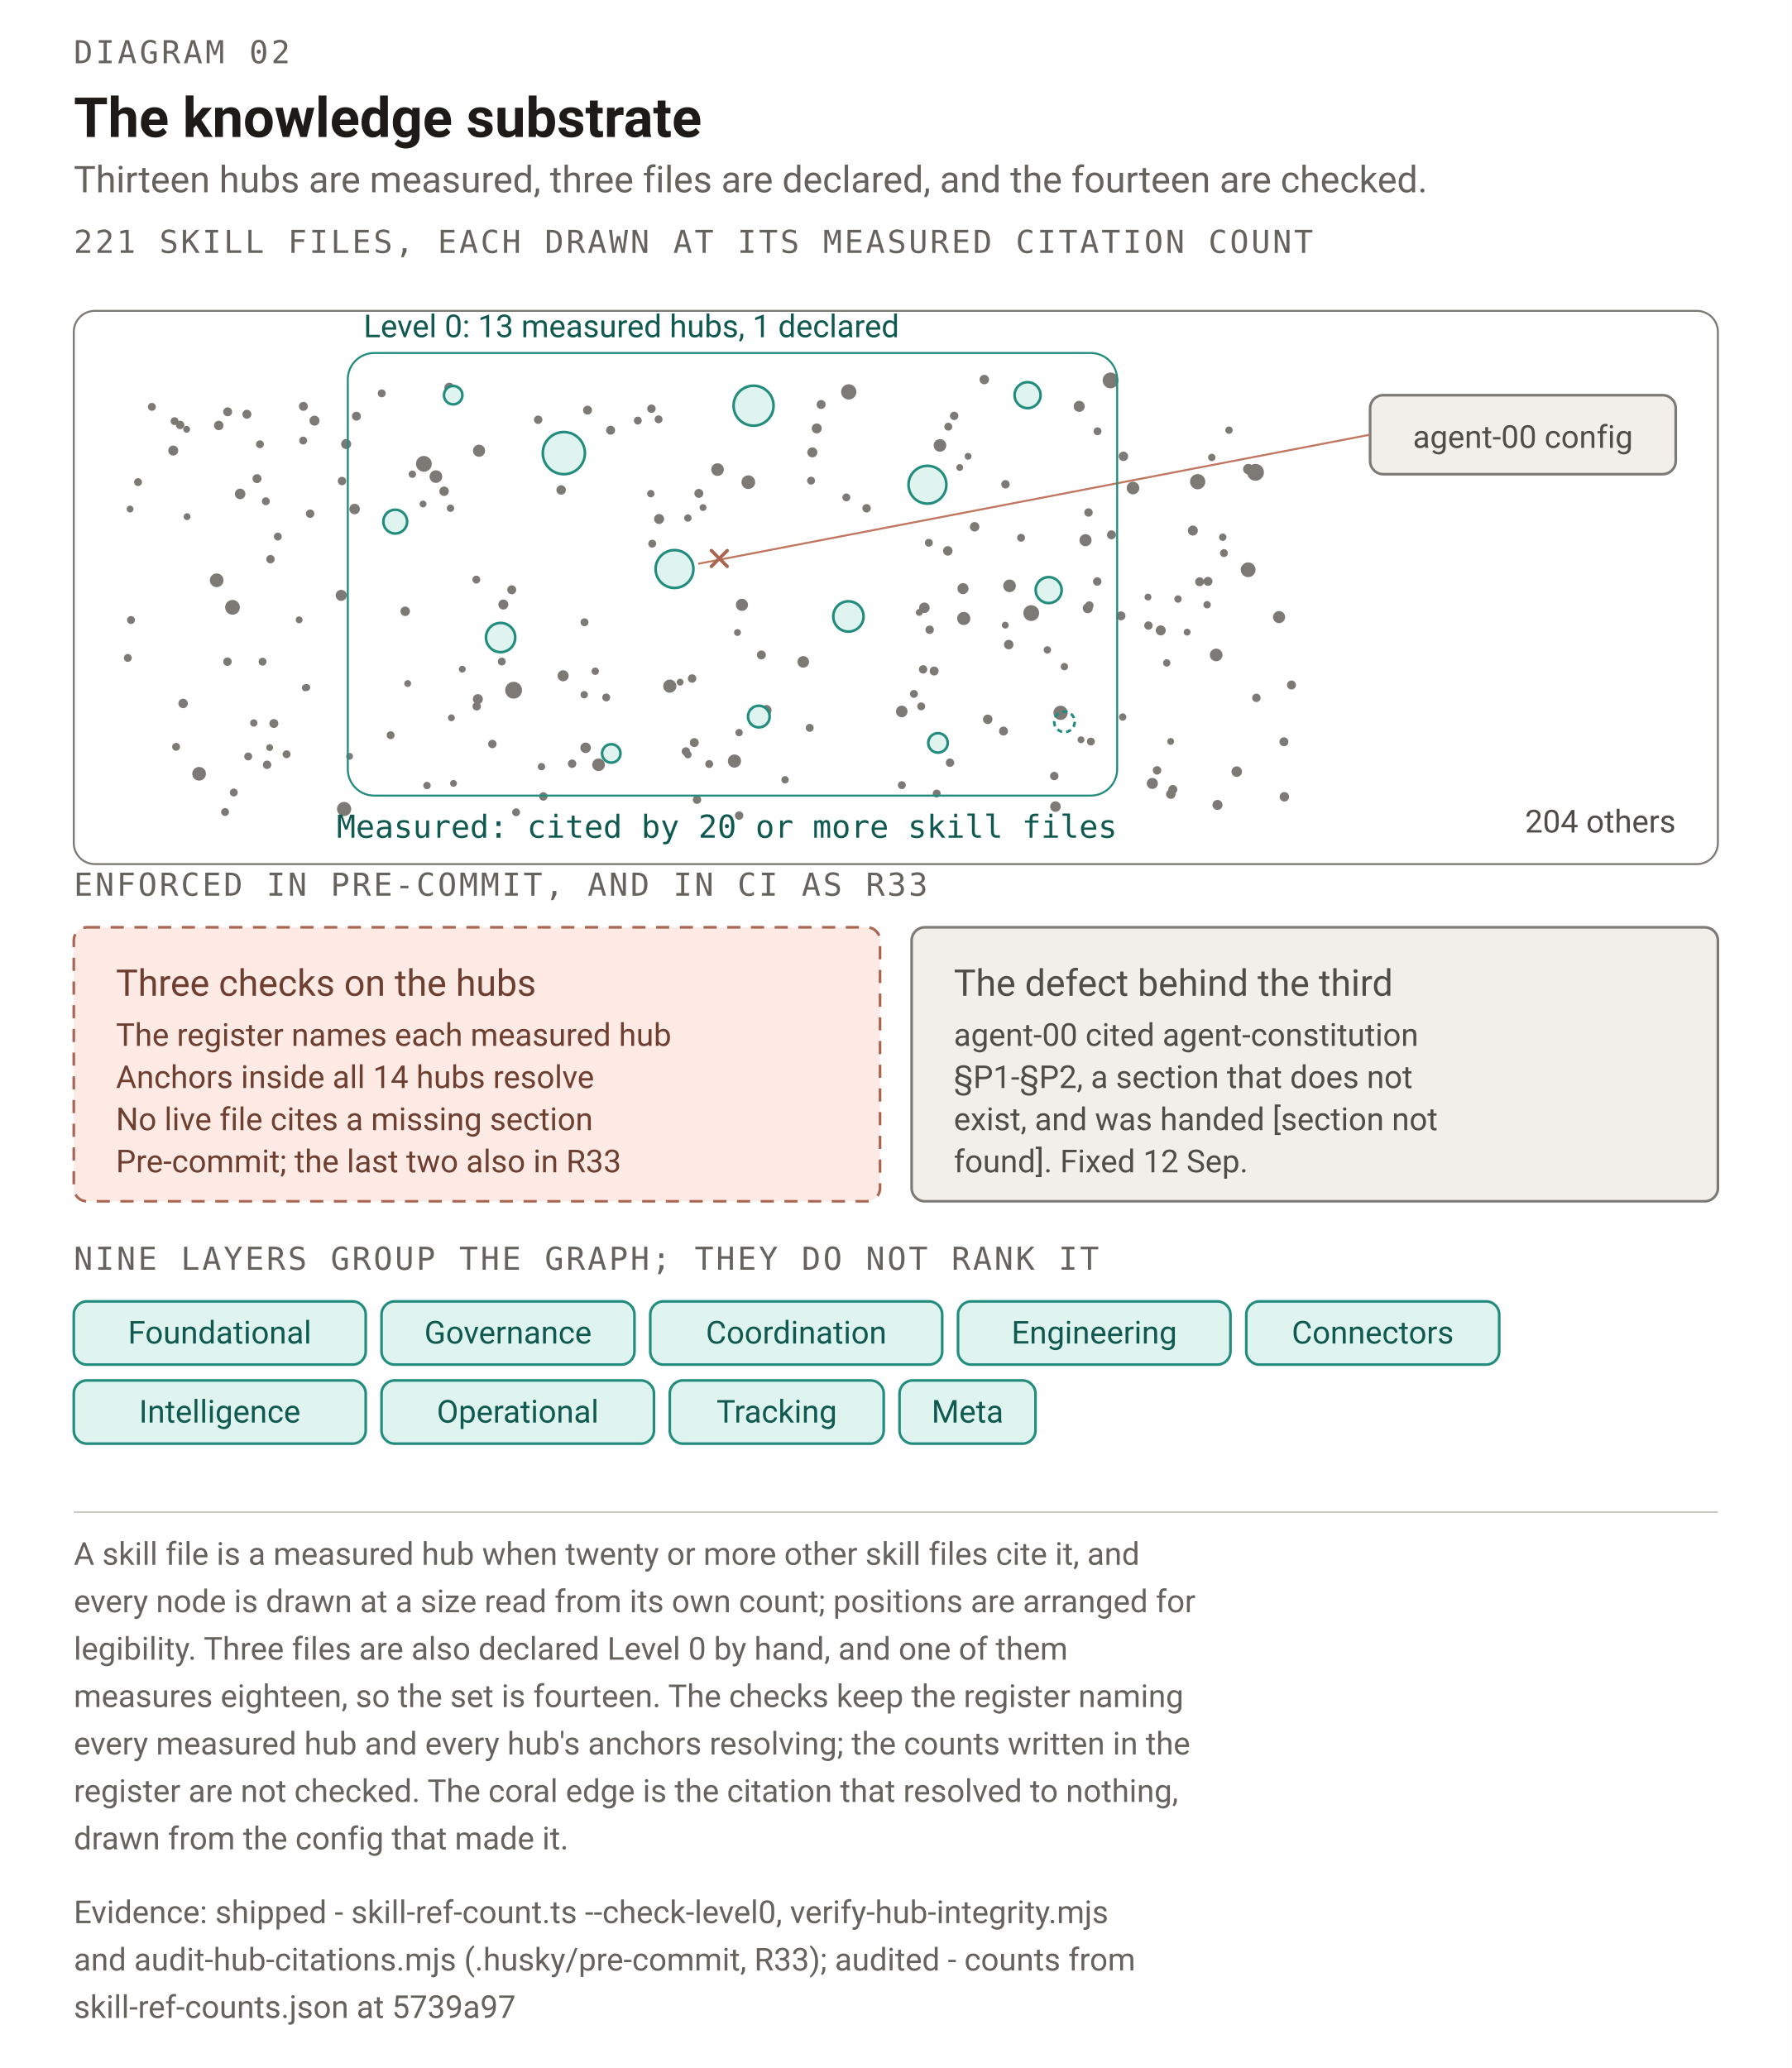
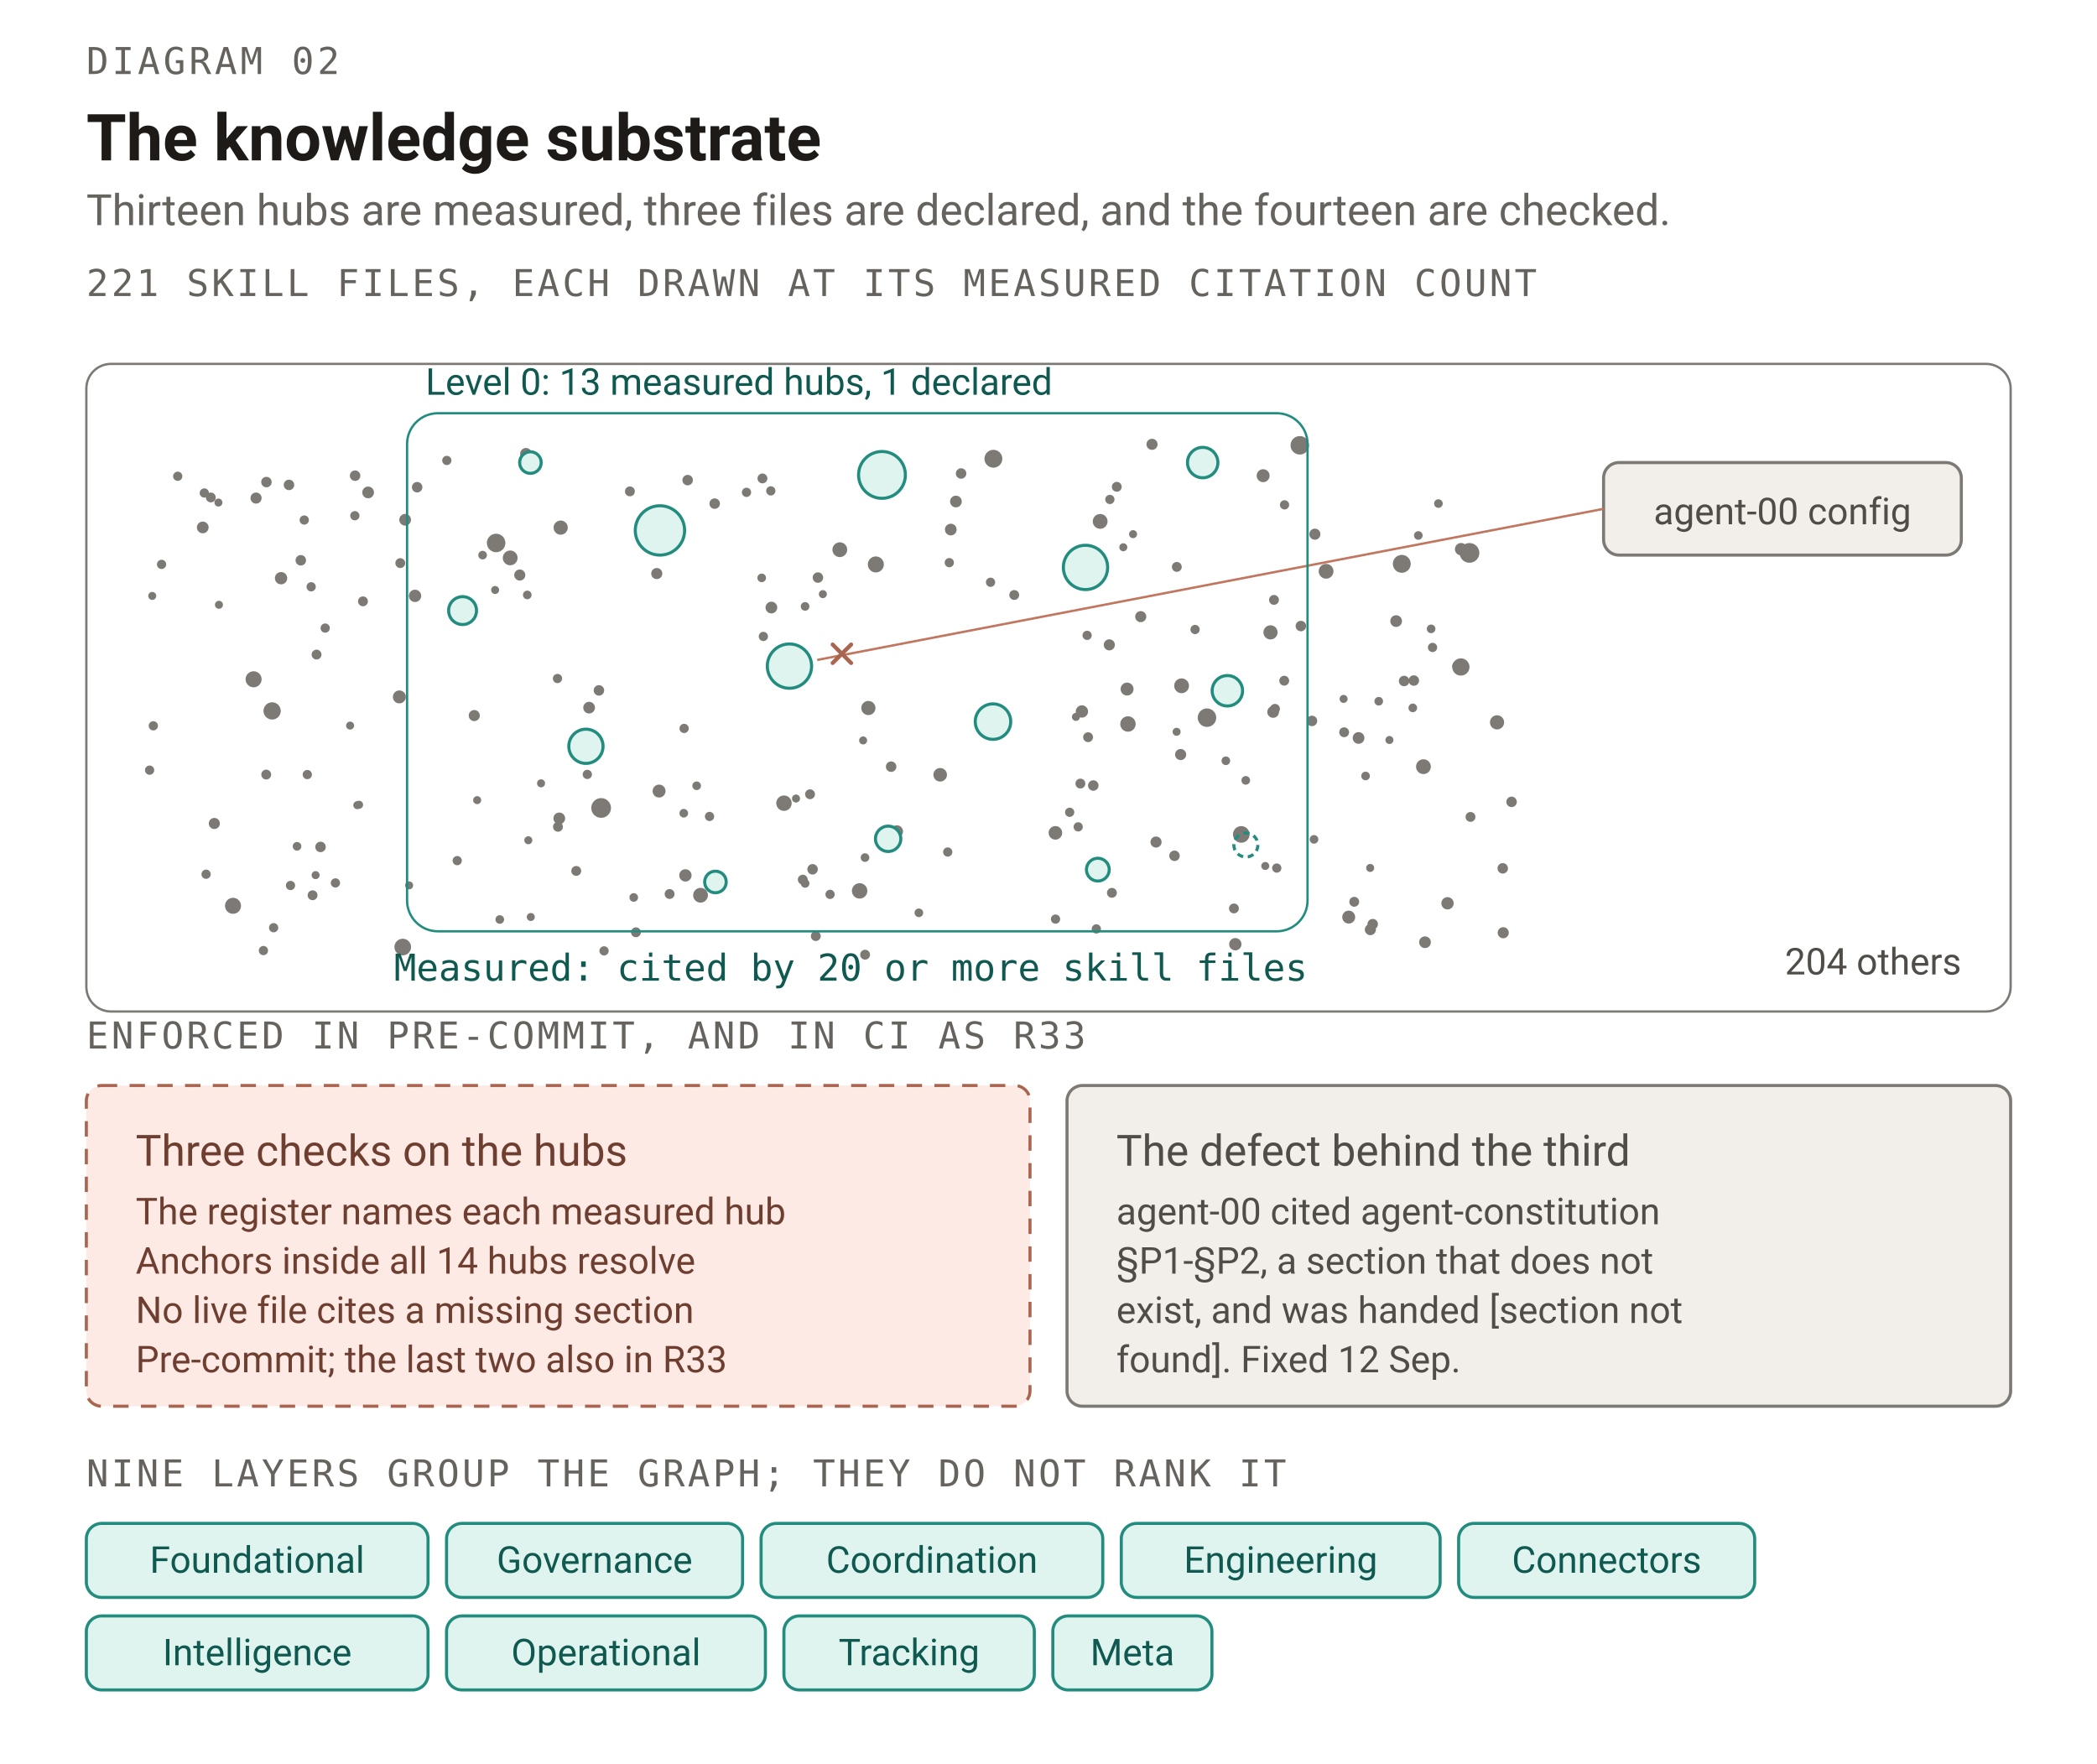
- <svg xmlns="http://www.w3.org/2000/svg" viewBox="0 0 680 785" width="100%" role="img" aria-label="The knowledge substrate. Thirteen hubs are measured, three files are declared, and the fourteen are checked.">
+ <svg xmlns="http://www.w3.org/2000/svg" viewBox="0 0 680 572" width="100%" role="img" aria-label="The knowledge substrate. Thirteen hubs are measured, three files are declared, and the fourteen are checked.">
  <style>text{font-family:system-ui,-apple-system,'Segoe UI',Roboto,'Helvetica Neue',sans-serif}text.mono{font-family:ui-monospace,'SFMono-Regular','Cascadia Mono','Segoe UI Mono','DejaVu Sans Mono','Liberation Mono',monospace}.num{font-variant-numeric:tabular-nums}@media (prefers-color-scheme:dark){.teal-f{fill:#122925;stroke:#61c2b2}.teal-o{stroke:#61c2b2}.teal-t{fill:#bee8e0}.teal-m{fill:#61c2b2}.teal-h{stroke:#32a091}.purple-f{fill:#242232;stroke:#ada4e6}.purple-o{stroke:#ada4e6}.purple-t{fill:#dddafb}.purple-m{fill:#ada4e6}.purple-h{stroke:#8b81c5}.coral-f{fill:#311f19;stroke:#e39982}.coral-o{stroke:#e39982}.coral-t{fill:#fad5c9}.coral-m{fill:#e39982}.coral-h{stroke:#c0765f}.gray-f{fill:#262421;stroke:#b1ada8}.gray-o{stroke:#b1ada8}.gray-t{fill:#e1ddd8}.gray-m{fill:#b1ada8}.gray-h{stroke:#8f8b87}.surface{fill:#0d0b08}.ink{fill:#ebe7e2}.mute{fill:#dbd7d2}.rule{stroke:#5b5753}}[data-theme=dark] .teal-f{fill:#122925;stroke:#61c2b2}[data-theme=dark] .teal-o{stroke:#61c2b2}[data-theme=dark] .teal-t{fill:#bee8e0}[data-theme=dark] .teal-m{fill:#61c2b2}[data-theme=dark] .teal-h{stroke:#32a091}[data-theme=dark] .purple-f{fill:#242232;stroke:#ada4e6}[data-theme=dark] .purple-o{stroke:#ada4e6}[data-theme=dark] .purple-t{fill:#dddafb}[data-theme=dark] .purple-m{fill:#ada4e6}[data-theme=dark] .purple-h{stroke:#8b81c5}[data-theme=dark] .coral-f{fill:#311f19;stroke:#e39982}[data-theme=dark] .coral-o{stroke:#e39982}[data-theme=dark] .coral-t{fill:#fad5c9}[data-theme=dark] .coral-m{fill:#e39982}[data-theme=dark] .coral-h{stroke:#c0765f}[data-theme=dark] .gray-f{fill:#262421;stroke:#b1ada8}[data-theme=dark] .gray-o{stroke:#b1ada8}[data-theme=dark] .gray-t{fill:#e1ddd8}[data-theme=dark] .gray-m{fill:#b1ada8}[data-theme=dark] .gray-h{stroke:#8f8b87}[data-theme=dark] .surface{fill:#0d0b08}[data-theme=dark] .ink{fill:#ebe7e2}[data-theme=dark] .mute{fill:#dbd7d2}[data-theme=dark] .rule{stroke:#5b5753}[data-theme=light] .teal-f{fill:#dff4ef;stroke:#228c7e}[data-theme=light] .teal-o{stroke:#228c7e}[data-theme=light] .teal-t{fill:#0f5950}[data-theme=light] .teal-m{fill:#228c7e}[data-theme=light] .teal-h{stroke:#32a091}[data-theme=light] .purple-f{fill:#eeecfd;stroke:#7a70af}[data-theme=light] .purple-o{stroke:#7a70af}[data-theme=light] .purple-t{fill:#4d4671}[data-theme=light] .purple-m{fill:#7a70af}[data-theme=light] .purple-h{stroke:#8b81c5}[data-theme=light] .coral-f{fill:#fdeae4;stroke:#aa6550}[data-theme=light] .coral-o{stroke:#aa6550}[data-theme=light] .coral-t{fill:#6e3f30}[data-theme=light] .coral-m{fill:#aa6550}[data-theme=light] .coral-h{stroke:#c0765f}[data-theme=light] .gray-f{fill:#f2eee9;stroke:#7d7a75}[data-theme=light] .gray-o{stroke:#7d7a75}[data-theme=light] .gray-t{fill:#504c48}[data-theme=light] .gray-m{fill:#7d7a75}[data-theme=light] .gray-h{stroke:#8f8b87}[data-theme=light] .surface{fill:#ffffff}[data-theme=light] .ink{fill:#1d1a17}[data-theme=light] .mute{fill:#66635e}[data-theme=light] .rule{stroke:#c1bdb8}</style>
  <defs>
    <marker id="ar-teal" viewBox="0 0 10 10" refX="8.5" refY="5" markerWidth="5" markerHeight="5" orient="auto-start-reverse">
      <path d="M0,1.5 L9,5 L0,8.5" fill="none" stroke="#228c7e" stroke-width="1.4" stroke-linecap="round" stroke-linejoin="round" class="teal-o" />
    </marker>
    <marker id="ar-purple" viewBox="0 0 10 10" refX="8.5" refY="5" markerWidth="5" markerHeight="5" orient="auto-start-reverse">
      <path d="M0,1.5 L9,5 L0,8.5" fill="none" stroke="#7a70af" stroke-width="1.4" stroke-linecap="round" stroke-linejoin="round" class="purple-o" />
    </marker>
    <marker id="ar-coral" viewBox="0 0 10 10" refX="8.5" refY="5" markerWidth="5" markerHeight="5" orient="auto-start-reverse">
      <path d="M0,1.5 L9,5 L0,8.5" fill="none" stroke="#aa6550" stroke-width="1.4" stroke-linecap="round" stroke-linejoin="round" class="coral-o" />
    </marker>
    <marker id="ar-gray" viewBox="0 0 10 10" refX="8.5" refY="5" markerWidth="5" markerHeight="5" orient="auto-start-reverse">
      <path d="M0,1.5 L9,5 L0,8.5" fill="none" stroke="#7d7a75" stroke-width="1.4" stroke-linecap="round" stroke-linejoin="round" class="gray-o" />
    </marker>
  </defs>
-   <rect x="0" y="0" width="680" height="785" fill="#ffffff" class="surface" />
+   <rect x="0" y="0" width="680" height="572" fill="#ffffff" class="surface" />
  <text x="28" y="24" font-size="12" fill="#66635e" letter-spacing="1.1" class="mute mono">DIAGRAM 02</text>
  <text x="28" y="52" font-size="21" fill="#1d1a17" font-weight="600" class="ink">The knowledge substrate</text>
  <text x="28" y="73" font-size="14" fill="#66635e" class="mute">Thirteen hubs are measured, three files are declared, and the fourteen are checked.</text>
  <text x="28" y="96" font-size="12" fill="#66635e" font-weight="500" letter-spacing="0.9" class="mute mono">221 SKILL FILES, EACH DRAWN AT ITS MEASURED CITATION COUNT</text>
  <rect x="28" y="118" width="624" height="210" rx="8" fill="none" stroke="#7d7a75" stroke-width="0.75" class="gray-o" />
  <circle cx="476.51" cy="179.29" r="3.2" fill="#7d7a75" class="gray-m" />
  <circle cx="194.93" cy="262.0" r="3.2" fill="#7d7a75" class="gray-m" />
  <circle cx="160.88" cy="176.07" r="3.0" fill="#7d7a75" class="gray-m" />
  <circle cx="391.39" cy="232.72" r="3.0" fill="#7d7a75" class="gray-m" />
  <circle cx="421.49" cy="144.4" r="3.0" fill="#7d7a75" class="gray-m" />
  <circle cx="454.56" cy="182.84" r="2.9" fill="#7d7a75" class="gray-m" />
  <circle cx="322.13" cy="148.76" r="2.9" fill="#7d7a75" class="gray-m" />
  <circle cx="473.72" cy="216.28" r="2.8" fill="#7d7a75" class="gray-m" />
  <circle cx="88.24" cy="230.53" r="2.8" fill="#7d7a75" class="gray-m" />
  <circle cx="130.6" cy="307.1" r="2.7" fill="#7d7a75" class="gray-m" />
  <circle cx="402.51" cy="270.58" r="2.7" fill="#7d7a75" class="gray-m" />
  <circle cx="82.24" cy="220.27" r="2.6" fill="#7d7a75" class="gray-m" />
  <circle cx="75.56" cy="293.73" r="2.6" fill="#7d7a75" class="gray-m" />
  <circle cx="284.01" cy="183.03" r="2.6" fill="#7d7a75" class="gray-m" />
  <circle cx="365.77" cy="234.77" r="2.5" fill="#7d7a75" class="gray-m" />
  <circle cx="278.75" cy="288.89" r="2.5" fill="#7d7a75" class="gray-m" />
  <circle cx="254.22" cy="260.45" r="2.5" fill="#7d7a75" class="gray-m" />
  <circle cx="430.01" cy="185.25" r="2.4" fill="#7d7a75" class="gray-m" />
  <circle cx="356.75" cy="169.07" r="2.4" fill="#7d7a75" class="gray-m" />
  <circle cx="165.44" cy="180.91" r="2.4" fill="#7d7a75" class="gray-m" />
  <circle cx="227.17" cy="290.3" r="2.4" fill="#7d7a75" class="gray-m" />
  <circle cx="272.33" cy="178.25" r="2.4" fill="#7d7a75" class="gray-m" />
  <circle cx="461.58" cy="248.61" r="2.4" fill="#7d7a75" class="gray-m" />
  <circle cx="383.16" cy="222.38" r="2.4" fill="#7d7a75" class="gray-m" />
  <circle cx="181.81" cy="171.09" r="2.3" fill="#7d7a75" class="gray-m" />
  <circle cx="485.45" cy="234.24" r="2.3" fill="#7d7a75" class="gray-m" />
  <circle cx="411.99" cy="205.06" r="2.3" fill="#7d7a75" class="gray-m" />
  <circle cx="281.59" cy="229.59" r="2.3" fill="#7d7a75" class="gray-m" />
  <circle cx="342.24" cy="270.07" r="2.2" fill="#7d7a75" class="gray-m" />
  <circle cx="304.87" cy="251.24" r="2.2" fill="#7d7a75" class="gray-m" />
  <circle cx="129.5" cy="225.99" r="2.1" fill="#7d7a75" class="gray-m" />
  <circle cx="409.6" cy="154.25" r="2.1" fill="#7d7a75" class="gray-m" />
  <circle cx="365.48" cy="223.44" r="2.1" fill="#7d7a75" class="gray-m" />
  <circle cx="437.35" cy="297.39" r="2.1" fill="#7d7a75" class="gray-m" />
  <circle cx="213.72" cy="256.52" r="2.1" fill="#7d7a75" class="gray-m" />
  <circle cx="469.39" cy="292.91" r="2.0" fill="#7d7a75" class="gray-m" />
  <circle cx="473.79" cy="178.08" r="2.0" fill="#7d7a75" class="gray-m" />
  <circle cx="91.14" cy="187.49" r="2.0" fill="#7d7a75" class="gray-m" />
  <circle cx="134.58" cy="193.22" r="2.0" fill="#7d7a75" class="gray-m" />
  <circle cx="350.83" cy="230.71" r="2.0" fill="#7d7a75" class="gray-m" />
  <circle cx="290.83" cy="269.62" r="2.0" fill="#7d7a75" class="gray-m" />
  <circle cx="222.26" cy="283.86" r="2.0" fill="#7d7a75" class="gray-m" />
  <circle cx="400.58" cy="306.18" r="2.0" fill="#7d7a75" class="gray-m" />
  <circle cx="213.66" cy="171.31" r="2.0" fill="#7d7a75" class="gray-m" />
  <circle cx="309.98" cy="162.63" r="1.9" fill="#7d7a75" class="gray-m" />
  <circle cx="452.73" cy="201.4" r="1.9" fill="#7d7a75" class="gray-m" />
  <circle cx="191.03" cy="229.47" r="1.9" fill="#7d7a75" class="gray-m" />
  <circle cx="65.75" cy="171.03" r="1.9" fill="#7d7a75" class="gray-m" />
  <circle cx="170.56" cy="147.17" r="1.9" fill="#7d7a75" class="gray-m" />
  <circle cx="412.84" cy="230.87" r="1.9" fill="#7d7a75" class="gray-m" />
  <circle cx="308.31" cy="171.72" r="1.9" fill="#7d7a75" class="gray-m" />
  <circle cx="181.36" cy="265.38" r="1.9" fill="#7d7a75" class="gray-m" />
  <circle cx="462.09" cy="305.54" r="1.9" fill="#7d7a75" class="gray-m" />
  <circle cx="131.38" cy="168.55" r="1.9" fill="#7d7a75" class="gray-m" />
  <circle cx="250.14" cy="197.01" r="1.9" fill="#7d7a75" class="gray-m" />
  <circle cx="119.37" cy="159.68" r="1.9" fill="#7d7a75" class="gray-m" />
  <circle cx="440.54" cy="239.3" r="1.9" fill="#7d7a75" class="gray-m" />
  <circle cx="369.91" cy="199.96" r="1.8" fill="#7d7a75" class="gray-m" />
  <circle cx="153.79" cy="232.04" r="1.8" fill="#7d7a75" class="gray-m" />
  <circle cx="373.57" cy="144.08" r="1.8" fill="#7d7a75" class="gray-m" />
  <circle cx="168.55" cy="186.47" r="1.8" fill="#7d7a75" class="gray-m" />
  <circle cx="212.97" cy="185.99" r="1.8" fill="#7d7a75" class="gray-m" />
  <circle cx="444.37" cy="301.45" r="1.8" fill="#7d7a75" class="gray-m" />
  <circle cx="382.85" cy="244.68" r="1.8" fill="#7d7a75" class="gray-m" />
  <circle cx="359.72" cy="209.11" r="1.8" fill="#7d7a75" class="gray-m" />
  <circle cx="426.38" cy="173.22" r="1.8" fill="#7d7a75" class="gray-m" />
  <circle cx="83.03" cy="161.51" r="1.8" fill="#7d7a75" class="gray-m" />
  <circle cx="69.5" cy="267.03" r="1.8" fill="#7d7a75" class="gray-m" />
  <circle cx="374.87" cy="273.05" r="1.8" fill="#7d7a75" class="gray-m" />
  <circle cx="487.46" cy="302.46" r="1.8" fill="#7d7a75" class="gray-m" />
  <circle cx="135.27" cy="157.99" r="1.7" fill="#7d7a75" class="gray-m" />
  <circle cx="425.44" cy="233.78" r="1.7" fill="#7d7a75" class="gray-m" />
  <circle cx="194.22" cy="223.88" r="1.7" fill="#7d7a75" class="gray-m" />
  <circle cx="487.3" cy="281.58" r="1.7" fill="#7d7a75" class="gray-m" />
  <circle cx="115.15" cy="154.25" r="1.7" fill="#7d7a75" class="gray-m" />
  <circle cx="458.47" cy="220.68" r="1.7" fill="#7d7a75" class="gray-m" />
  <circle cx="93.71" cy="157.24" r="1.7" fill="#7d7a75" class="gray-m" />
  <circle cx="288.97" cy="248.61" r="1.7" fill="#7d7a75" class="gray-m" />
  <circle cx="97.54" cy="181.69" r="1.7" fill="#7d7a75" class="gray-m" />
  <circle cx="354.53" cy="254.72" r="1.7" fill="#7d7a75" class="gray-m" />
  <circle cx="265.23" cy="187.29" r="1.7" fill="#7d7a75" class="gray-m" />
  <circle cx="421.84" cy="203.01" r="1.7" fill="#7d7a75" class="gray-m" />
  <circle cx="86.4" cy="156.32" r="1.7" fill="#7d7a75" class="gray-m" />
  <circle cx="103.94" cy="274.64" r="1.7" fill="#7d7a75" class="gray-m" />
  <circle cx="380.86" cy="277.51" r="1.7" fill="#7d7a75" class="gray-m" />
  <circle cx="231.75" cy="163.31" r="1.7" fill="#7d7a75" class="gray-m" />
  <circle cx="222.99" cy="155.69" r="1.7" fill="#7d7a75" class="gray-m" />
  <circle cx="311.65" cy="153.54" r="1.7" fill="#7d7a75" class="gray-m" />
  <circle cx="445.13" cy="299.68" r="1.7" fill="#7d7a75" class="gray-m" />
  <circle cx="455.31" cy="220.83" r="1.7" fill="#7d7a75" class="gray-m" />
  <circle cx="490.16" cy="260.02" r="1.7" fill="#7d7a75" class="gray-m" />
  <circle cx="263.5" cy="281.89" r="1.7" fill="#7d7a75" class="gray-m" />
  <circle cx="247.24" cy="155.14" r="1.6" fill="#7d7a75" class="gray-m" />
  <circle cx="362.14" cy="157.86" r="1.6" fill="#7d7a75" class="gray-m" />
  <circle cx="360.56" cy="289.52" r="1.6" fill="#7d7a75" class="gray-m" />
  <circle cx="416.44" cy="220.73" r="1.6" fill="#7d7a75" class="gray-m" />
  <circle cx="101.36" cy="290.31" r="1.6" fill="#7d7a75" class="gray-m" />
  <circle cx="217.13" cy="289.9" r="1.6" fill="#7d7a75" class="gray-m" />
  <circle cx="180.93" cy="268.11" r="1.6" fill="#7d7a75" class="gray-m" />
  <circle cx="352.84" cy="239.05" r="1.6" fill="#7d7a75" class="gray-m" />
  <circle cx="186.86" cy="282.42" r="1.6" fill="#7d7a75" class="gray-m" />
  <circle cx="102.65" cy="212.26" r="1.6" fill="#7d7a75" class="gray-m" />
  <circle cx="260.32" cy="285.25" r="1.6" fill="#7d7a75" class="gray-m" />
  <circle cx="262.67" cy="257.56" r="1.6" fill="#7d7a75" class="gray-m" />
  <circle cx="280.53" cy="309.58" r="1.6" fill="#7d7a75" class="gray-m" />
  <circle cx="476.84" cy="264.9" r="1.6" fill="#7d7a75" class="gray-m" />
  <circle cx="350.34" cy="254.09" r="1.6" fill="#7d7a75" class="gray-m" />
  <circle cx="129.8" cy="182.6" r="1.6" fill="#7d7a75" class="gray-m" />
  <circle cx="328.89" cy="192.94" r="1.6" fill="#7d7a75" class="gray-m" />
  <circle cx="435.87" cy="237.45" r="1.6" fill="#7d7a75" class="gray-m" />
  <circle cx="413.44" cy="229.85" r="1.6" fill="#7d7a75" class="gray-m" />
  <circle cx="206.22" cy="302.32" r="1.6" fill="#7d7a75" class="gray-m" />
  <circle cx="68.36" cy="161.31" r="1.6" fill="#7d7a75" class="gray-m" />
  <circle cx="400.13" cy="294.58" r="1.6" fill="#7d7a75" class="gray-m" />
  <circle cx="439.14" cy="292.43" r="1.6" fill="#7d7a75" class="gray-m" />
  <circle cx="86.33" cy="251.17" r="1.6" fill="#7d7a75" class="gray-m" />
  <circle cx="381.61" cy="183.83" r="1.6" fill="#7d7a75" class="gray-m" />
  <circle cx="264.54" cy="303.55" r="1.6" fill="#7d7a75" class="gray-m" />
  <circle cx="204.26" cy="159.34" r="1.6" fill="#7d7a75" class="gray-m" />
  <circle cx="413.12" cy="194.53" r="1.6" fill="#7d7a75" class="gray-m" />
  <circle cx="117.7" cy="195.0" r="1.6" fill="#7d7a75" class="gray-m" />
  <circle cx="180.78" cy="220.02" r="1.5" fill="#7d7a75" class="gray-m" />
  <circle cx="321.21" cy="188.81" r="1.5" fill="#7d7a75" class="gray-m" />
  <circle cx="48.51" cy="249.74" r="1.5" fill="#7d7a75" class="gray-m" />
  <circle cx="472.43" cy="215.98" r="1.5" fill="#7d7a75" class="gray-m" />
  <circle cx="387.53" cy="204.13" r="1.5" fill="#7d7a75" class="gray-m" />
  <circle cx="94.2" cy="287.14" r="1.5" fill="#7d7a75" class="gray-m" />
  <circle cx="355.51" cy="301.22" r="1.5" fill="#7d7a75" class="gray-m" />
  <circle cx="352.52" cy="206.03" r="1.5" fill="#7d7a75" class="gray-m" />
  <circle cx="88.73" cy="300.83" r="1.5" fill="#7d7a75" class="gray-m" />
  <circle cx="247.54" cy="206.38" r="1.5" fill="#7d7a75" class="gray-m" />
  <circle cx="464.54" cy="209.95" r="1.5" fill="#7d7a75" class="gray-m" />
  <circle cx="195.88" cy="308.34" r="1.5" fill="#7d7a75" class="gray-m" />
  <circle cx="307.83" cy="182.45" r="1.5" fill="#7d7a75" class="gray-m" />
  <circle cx="221.84" cy="236.21" r="1.5" fill="#7d7a75" class="gray-m" />
  <circle cx="99.65" cy="251.17" r="1.5" fill="#7d7a75" class="gray-m" />
  <circle cx="359.9" cy="161.96" r="1.5" fill="#7d7a75" class="gray-m" />
  <circle cx="414.02" cy="281.49" r="1.5" fill="#7d7a75" class="gray-m" />
  <circle cx="342.28" cy="298.04" r="1.5" fill="#7d7a75" class="gray-m" />
  <circle cx="108.77" cy="286.31" r="1.5" fill="#7d7a75" class="gray-m" />
  <circle cx="349.63" cy="268.13" r="1.5" fill="#7d7a75" class="gray-m" />
  <circle cx="416.54" cy="163.71" r="1.5" fill="#7d7a75" class="gray-m" />
  <circle cx="346.86" cy="263.4" r="1.5" fill="#7d7a75" class="gray-m" />
  <circle cx="249.95" cy="159.18" r="1.5" fill="#7d7a75" class="gray-m" />
  <circle cx="230.08" cy="264.75" r="1.5" fill="#7d7a75" class="gray-m" />
  <circle cx="66.83" cy="283.49" r="1.5" fill="#7d7a75" class="gray-m" />
  <circle cx="98.66" cy="168.63" r="1.5" fill="#7d7a75" class="gray-m" />
  <circle cx="57.63" cy="154.44" r="1.5" fill="#7d7a75" class="gray-m" />
  <circle cx="190.45" cy="251.12" r="1.5" fill="#7d7a75" class="gray-m" />
  <circle cx="144.89" cy="149.31" r="1.5" fill="#7d7a75" class="gray-m" />
  <circle cx="242.07" cy="159.65" r="1.5" fill="#7d7a75" class="gray-m" />
  <circle cx="100.9" cy="190.28" r="1.5" fill="#7d7a75" class="gray-m" />
  <circle cx="52.39" cy="183.01" r="1.5" fill="#7d7a75" class="gray-m" />
  <circle cx="105.45" cy="203.67" r="1.5" fill="#7d7a75" class="gray-m" />
  <circle cx="115.07" cy="167.23" r="1.5" fill="#7d7a75" class="gray-m" />
  <circle cx="49.72" cy="235.36" r="1.5" fill="#7d7a75" class="gray-m" />
  <circle cx="66.25" cy="159.86" r="1.5" fill="#7d7a75" class="gray-m" />
  <circle cx="148.26" cy="279.08" r="1.5" fill="#7d7a75" class="gray-m" />
  <circle cx="85.42" cy="308.24" r="1.5" fill="#7d7a75" class="gray-m" />
  <circle cx="269.17" cy="290.02" r="1.5" fill="#7d7a75" class="gray-m" />
  <circle cx="307.32" cy="276.29" r="1.5" fill="#7d7a75" class="gray-m" />
  <circle cx="96.32" cy="274.44" r="1.4" fill="#7d7a75" class="gray-m" />
  <circle cx="247.0" cy="187.39" r="1.4" fill="#7d7a75" class="gray-m" />
  <circle cx="221.73" cy="263.71" r="1.4" fill="#7d7a75" class="gray-m" />
  <circle cx="464.07" cy="203.92" r="1.4" fill="#7d7a75" class="gray-m" />
  <circle cx="458.13" cy="229.55" r="1.4" fill="#7d7a75" class="gray-m" />
  <circle cx="403.97" cy="253.05" r="1.4" fill="#7d7a75" class="gray-m" />
  <circle cx="397.51" cy="246.7" r="1.4" fill="#7d7a75" class="gray-m" />
  <circle cx="466.44" cy="163.29" r="1.4" fill="#7d7a75" class="gray-m" />
  <circle cx="297.96" cy="296.0" r="1.4" fill="#7d7a75" class="gray-m" />
  <circle cx="447.09" cy="227.39" r="1.4" fill="#7d7a75" class="gray-m" />
  <circle cx="156.5" cy="180.01" r="1.4" fill="#7d7a75" class="gray-m" />
  <circle cx="162.06" cy="298.17" r="1.4" fill="#7d7a75" class="gray-m" />
  <circle cx="426.1" cy="272.18" r="1.4" fill="#7d7a75" class="gray-m" />
  <circle cx="225.91" cy="254.8" r="1.4" fill="#7d7a75" class="gray-m" />
  <circle cx="442.82" cy="251.63" r="1.4" fill="#7d7a75" class="gray-m" />
  <circle cx="280.5" cy="278.09" r="1.4" fill="#7d7a75" class="gray-m" />
  <circle cx="261.07" cy="196.64" r="1.4" fill="#7d7a75" class="gray-m" />
  <circle cx="261.08" cy="286.47" r="1.4" fill="#7d7a75" class="gray-m" />
  <circle cx="170.98" cy="192.92" r="1.4" fill="#7d7a75" class="gray-m" />
  <circle cx="205.51" cy="291.02" r="1.4" fill="#7d7a75" class="gray-m" />
  <circle cx="459.92" cy="173.64" r="1.4" fill="#7d7a75" class="gray-m" />
  <circle cx="160.55" cy="191.32" r="1.3" fill="#7d7a75" class="gray-m" />
  <circle cx="172.12" cy="297.36" r="1.3" fill="#7d7a75" class="gray-m" />
  <circle cx="171.32" cy="272.47" r="1.3" fill="#7d7a75" class="gray-m" />
  <circle cx="116.44" cy="260.96" r="1.3" fill="#7d7a75" class="gray-m" />
  <circle cx="115.86" cy="261.09" r="1.3" fill="#7d7a75" class="gray-m" />
  <circle cx="364.26" cy="177.46" r="1.3" fill="#7d7a75" class="gray-m" />
  <circle cx="266.83" cy="192.66" r="1.3" fill="#7d7a75" class="gray-m" />
  <circle cx="175.45" cy="254.01" r="1.3" fill="#7d7a75" class="gray-m" />
  <circle cx="102.34" cy="283.78" r="1.3" fill="#7d7a75" class="gray-m" />
  <circle cx="450.55" cy="239.96" r="1.3" fill="#7d7a75" class="gray-m" />
  <circle cx="279.89" cy="240.1" r="1.3" fill="#7d7a75" class="gray-m" />
  <circle cx="71.0" cy="196.12" r="1.3" fill="#7d7a75" class="gray-m" />
  <circle cx="367.42" cy="173.21" r="1.3" fill="#7d7a75" class="gray-m" />
  <circle cx="113.53" cy="235.29" r="1.3" fill="#7d7a75" class="gray-m" />
  <circle cx="381.54" cy="237.3" r="1.3" fill="#7d7a75" class="gray-m" />
  <circle cx="132.67" cy="287.1" r="1.3" fill="#7d7a75" class="gray-m" />
  <circle cx="70.83" cy="162.96" r="1.3" fill="#7d7a75" class="gray-m" />
  <circle cx="49.37" cy="193.24" r="1.3" fill="#7d7a75" class="gray-m" />
  <circle cx="410.29" cy="280.81" r="1.3" fill="#7d7a75" class="gray-m" />
  <circle cx="351.79" cy="190.1" r="1.3" fill="#7d7a75" class="gray-m" />
  <circle cx="348.89" cy="232.47" r="1.3" fill="#7d7a75" class="gray-m" />
  <circle cx="258.13" cy="258.94" r="1.3" fill="#7d7a75" class="gray-m" />
  <circle cx="444.31" cy="281.45" r="1.3" fill="#7d7a75" class="gray-m" />
  <circle cx="435.69" cy="226.64" r="1.3" fill="#7d7a75" class="gray-m" />
  <circle cx="154.73" cy="259.46" r="1.3" fill="#7d7a75" class="gray-m" />
  <rect x="520" y="150" width="116" height="30" rx="5" fill="#f2eee9" stroke="#7d7a75" stroke-width="1.0" class="gray-f" />
  <text x="578" y="170" font-size="12" fill="#504c48" text-anchor="middle" class="gray-t">agent-00 config</text>
  <line x1="520" y1="165" x2="265" y2="214" stroke="#c0765f" stroke-width="0.75" class="coral-h" />
  <path d="M270,209 l6,6 M276,209 l-6,6" stroke="#aa6550" stroke-width="1.3" stroke-linecap="round" class="coral-o" />
  <circle cx="214" cy="172" r="8.0" fill="#dff4ef" stroke="#228c7e" stroke-width="1" class="teal-f" />
  <circle cx="286" cy="154" r="7.59" fill="#dff4ef" stroke="#228c7e" stroke-width="1" class="teal-f" />
  <circle cx="352" cy="184" r="7.18" fill="#dff4ef" stroke="#228c7e" stroke-width="1" class="teal-f" />
  <circle cx="256" cy="216" r="7.18" fill="#dff4ef" stroke="#228c7e" stroke-width="1" class="teal-f" />
  <circle cx="322" cy="234" r="5.75" fill="#dff4ef" stroke="#228c7e" stroke-width="1" class="teal-f" />
  <circle cx="190" cy="242" r="5.55" fill="#dff4ef" stroke="#228c7e" stroke-width="1" class="teal-f" />
  <circle cx="390" cy="150" r="4.93" fill="#dff4ef" stroke="#228c7e" stroke-width="1" class="teal-f" />
  <circle cx="398" cy="224" r="4.93" fill="#dff4ef" stroke="#228c7e" stroke-width="1" class="teal-f" />
  <circle cx="150" cy="198" r="4.52" fill="#dff4ef" stroke="#228c7e" stroke-width="1" class="teal-f" />
  <circle cx="288" cy="272" r="4.11" fill="#dff4ef" stroke="#228c7e" stroke-width="1" class="teal-f" />
  <circle cx="356" cy="282" r="3.7" fill="#dff4ef" stroke="#228c7e" stroke-width="1" class="teal-f" />
  <circle cx="172" cy="150" r="3.5" fill="#dff4ef" stroke="#228c7e" stroke-width="1" class="teal-f" />
  <circle cx="232" cy="286" r="3.5" fill="#dff4ef" stroke="#228c7e" stroke-width="1" class="teal-f" />
  <circle cx="404" cy="274" r="3.9" fill="none" stroke="#228c7e" stroke-width="1" stroke-dasharray="2 1.5" class="teal-o" />
  <rect x="132" y="134" width="292" height="168" rx="10" fill="none" stroke="#228c7e" stroke-width="0.75" class="teal-o" />
  <text x="138" y="128" font-size="12" fill="#0f5950" class="teal-t">Level 0: 13 measured hubs, 1 declared</text>
  <text x="424" y="318" font-size="12" fill="#0f5950" text-anchor="end" font-weight="500" class="teal-t mono">Measured: cited by 20 or more skill files</text>
  <text x="636" y="316" font-size="12" fill="#504c48" text-anchor="end" class="gray-t">204 others</text>
  <text x="28" y="340" font-size="12" fill="#66635e" font-weight="500" letter-spacing="0.9" class="mute mono">ENFORCED IN PRE-COMMIT, AND IN CI AS R33</text>
  <rect x="28" y="352" width="306" height="104" rx="5" fill="#fdeae4" stroke="#aa6550" stroke-width="1.0" stroke-dasharray="5 4" class="coral-f" />
  <text x="44" y="378" font-size="14" fill="#6e3f30" class="coral-t">Three checks on the hubs</text>
  <text x="44" y="397" font-size="12" fill="#6e3f30" class="coral-t">The register names each measured hub</text>
  <text x="44" y="413" font-size="12" fill="#6e3f30" class="coral-t">Anchors inside all 14 hubs resolve</text>
  <text x="44" y="429" font-size="12" fill="#6e3f30" class="coral-t">No live file cites a missing section</text>
  <text x="44" y="445" font-size="12" fill="#6e3f30" class="coral-t">Pre-commit; the last two also in R33</text>
  <rect x="346" y="352" width="306" height="104" rx="5" fill="#f2eee9" stroke="#7d7a75" stroke-width="1.0" class="gray-f" />
  <text x="362" y="378" font-size="14" fill="#504c48" class="gray-t">The defect behind the third</text>
  <text x="362" y="397" font-size="12" fill="#504c48" class="gray-t">agent-00 cited agent-constitution</text>
  <text x="362" y="413" font-size="12" fill="#504c48" class="gray-t">§P1-§P2, a section that does not</text>
  <text x="362" y="429" font-size="12" fill="#504c48" class="gray-t">exist, and was handed [section not</text>
  <text x="362" y="445" font-size="12" fill="#504c48" class="gray-t">found]. Fixed 12 Sep.</text>
  <text x="28" y="482" font-size="12" fill="#66635e" font-weight="500" letter-spacing="0.9" class="mute mono">NINE LAYERS GROUP THE GRAPH; THEY DO NOT RANK IT</text>
  <rect x="28" y="494" width="110.8" height="24" rx="5" fill="#dff4ef" stroke="#228c7e" stroke-width="1.0" class="teal-f" />
  <text x="83.4" y="510" font-size="12" fill="#0f5950" text-anchor="middle" class="teal-t">Foundational</text>
  <rect x="144.8" y="494" width="96.0" height="24" rx="5" fill="#dff4ef" stroke="#228c7e" stroke-width="1.0" class="teal-f" />
  <text x="192.8" y="510" font-size="12" fill="#0f5950" text-anchor="middle" class="teal-t">Governance</text>
  <rect x="246.8" y="494" width="110.8" height="24" rx="5" fill="#dff4ef" stroke="#228c7e" stroke-width="1.0" class="teal-f" />
  <text x="302.2" y="510" font-size="12" fill="#0f5950" text-anchor="middle" class="teal-t">Coordination</text>
  <rect x="363.6" y="494" width="103.4" height="24" rx="5" fill="#dff4ef" stroke="#228c7e" stroke-width="1.0" class="teal-f" />
  <text x="415.3" y="510" font-size="12" fill="#0f5950" text-anchor="middle" class="teal-t">Engineering</text>
  <rect x="473.0" y="494" width="96.0" height="24" rx="5" fill="#dff4ef" stroke="#228c7e" stroke-width="1.0" class="teal-f" />
  <text x="521.0" y="510" font-size="12" fill="#0f5950" text-anchor="middle" class="teal-t">Connectors</text>
  <rect x="28" y="524" width="110.8" height="24" rx="5" fill="#dff4ef" stroke="#228c7e" stroke-width="1.0" class="teal-f" />
  <text x="83.4" y="540" font-size="12" fill="#0f5950" text-anchor="middle" class="teal-t">Intelligence</text>
  <rect x="144.8" y="524" width="103.4" height="24" rx="5" fill="#dff4ef" stroke="#228c7e" stroke-width="1.0" class="teal-f" />
  <text x="196.5" y="540" font-size="12" fill="#0f5950" text-anchor="middle" class="teal-t">Operational</text>
  <rect x="254.2" y="524" width="81.2" height="24" rx="5" fill="#dff4ef" stroke="#228c7e" stroke-width="1.0" class="teal-f" />
  <text x="294.8" y="540" font-size="12" fill="#0f5950" text-anchor="middle" class="teal-t">Tracking</text>
  <rect x="341.4" y="524" width="51.6" height="24" rx="5" fill="#dff4ef" stroke="#228c7e" stroke-width="1.0" class="teal-f" />
  <text x="367.2" y="540" font-size="12" fill="#0f5950" text-anchor="middle" class="teal-t">Meta</text>
-   <line x1="28" y1="574" x2="652" y2="574" stroke="#c1bdb8" stroke-width="0.5" class="rule" />
-   <text x="28" y="594" font-size="12" fill="#66635e" class="mute">A skill file is a measured hub when twenty or more other skill files cite it, and</text>
-   <text x="28" y="612" font-size="12" fill="#66635e" class="mute">every node is drawn at a size read from its own count; positions are arranged for</text>
-   <text x="28" y="630" font-size="12" fill="#66635e" class="mute">legibility. Three files are also declared Level 0 by hand, and one of them</text>
-   <text x="28" y="648" font-size="12" fill="#66635e" class="mute">measures eighteen, so the set is fourteen. The checks keep the register naming</text>
-   <text x="28" y="666" font-size="12" fill="#66635e" class="mute">every measured hub and every hub's anchors resolving; the counts written in the</text>
-   <text x="28" y="684" font-size="12" fill="#66635e" class="mute">register are not checked. The coral edge is the citation that resolved to nothing,</text>
-   <text x="28" y="702" font-size="12" fill="#66635e" class="mute">drawn from the config that made it.</text>
-   <text x="28" y="730" font-size="12" fill="#66635e" class="mute">Evidence: shipped - skill-ref-count.ts --check-level0, verify-hub-integrity.mjs</text>
-   <text x="28" y="748" font-size="12" fill="#66635e" class="mute">and audit-hub-citations.mjs (.husky/pre-commit, R33); audited - counts from</text>
-   <text x="28" y="766" font-size="12" fill="#66635e" class="mute">skill-ref-counts.json at 5739a97</text>
</svg>
